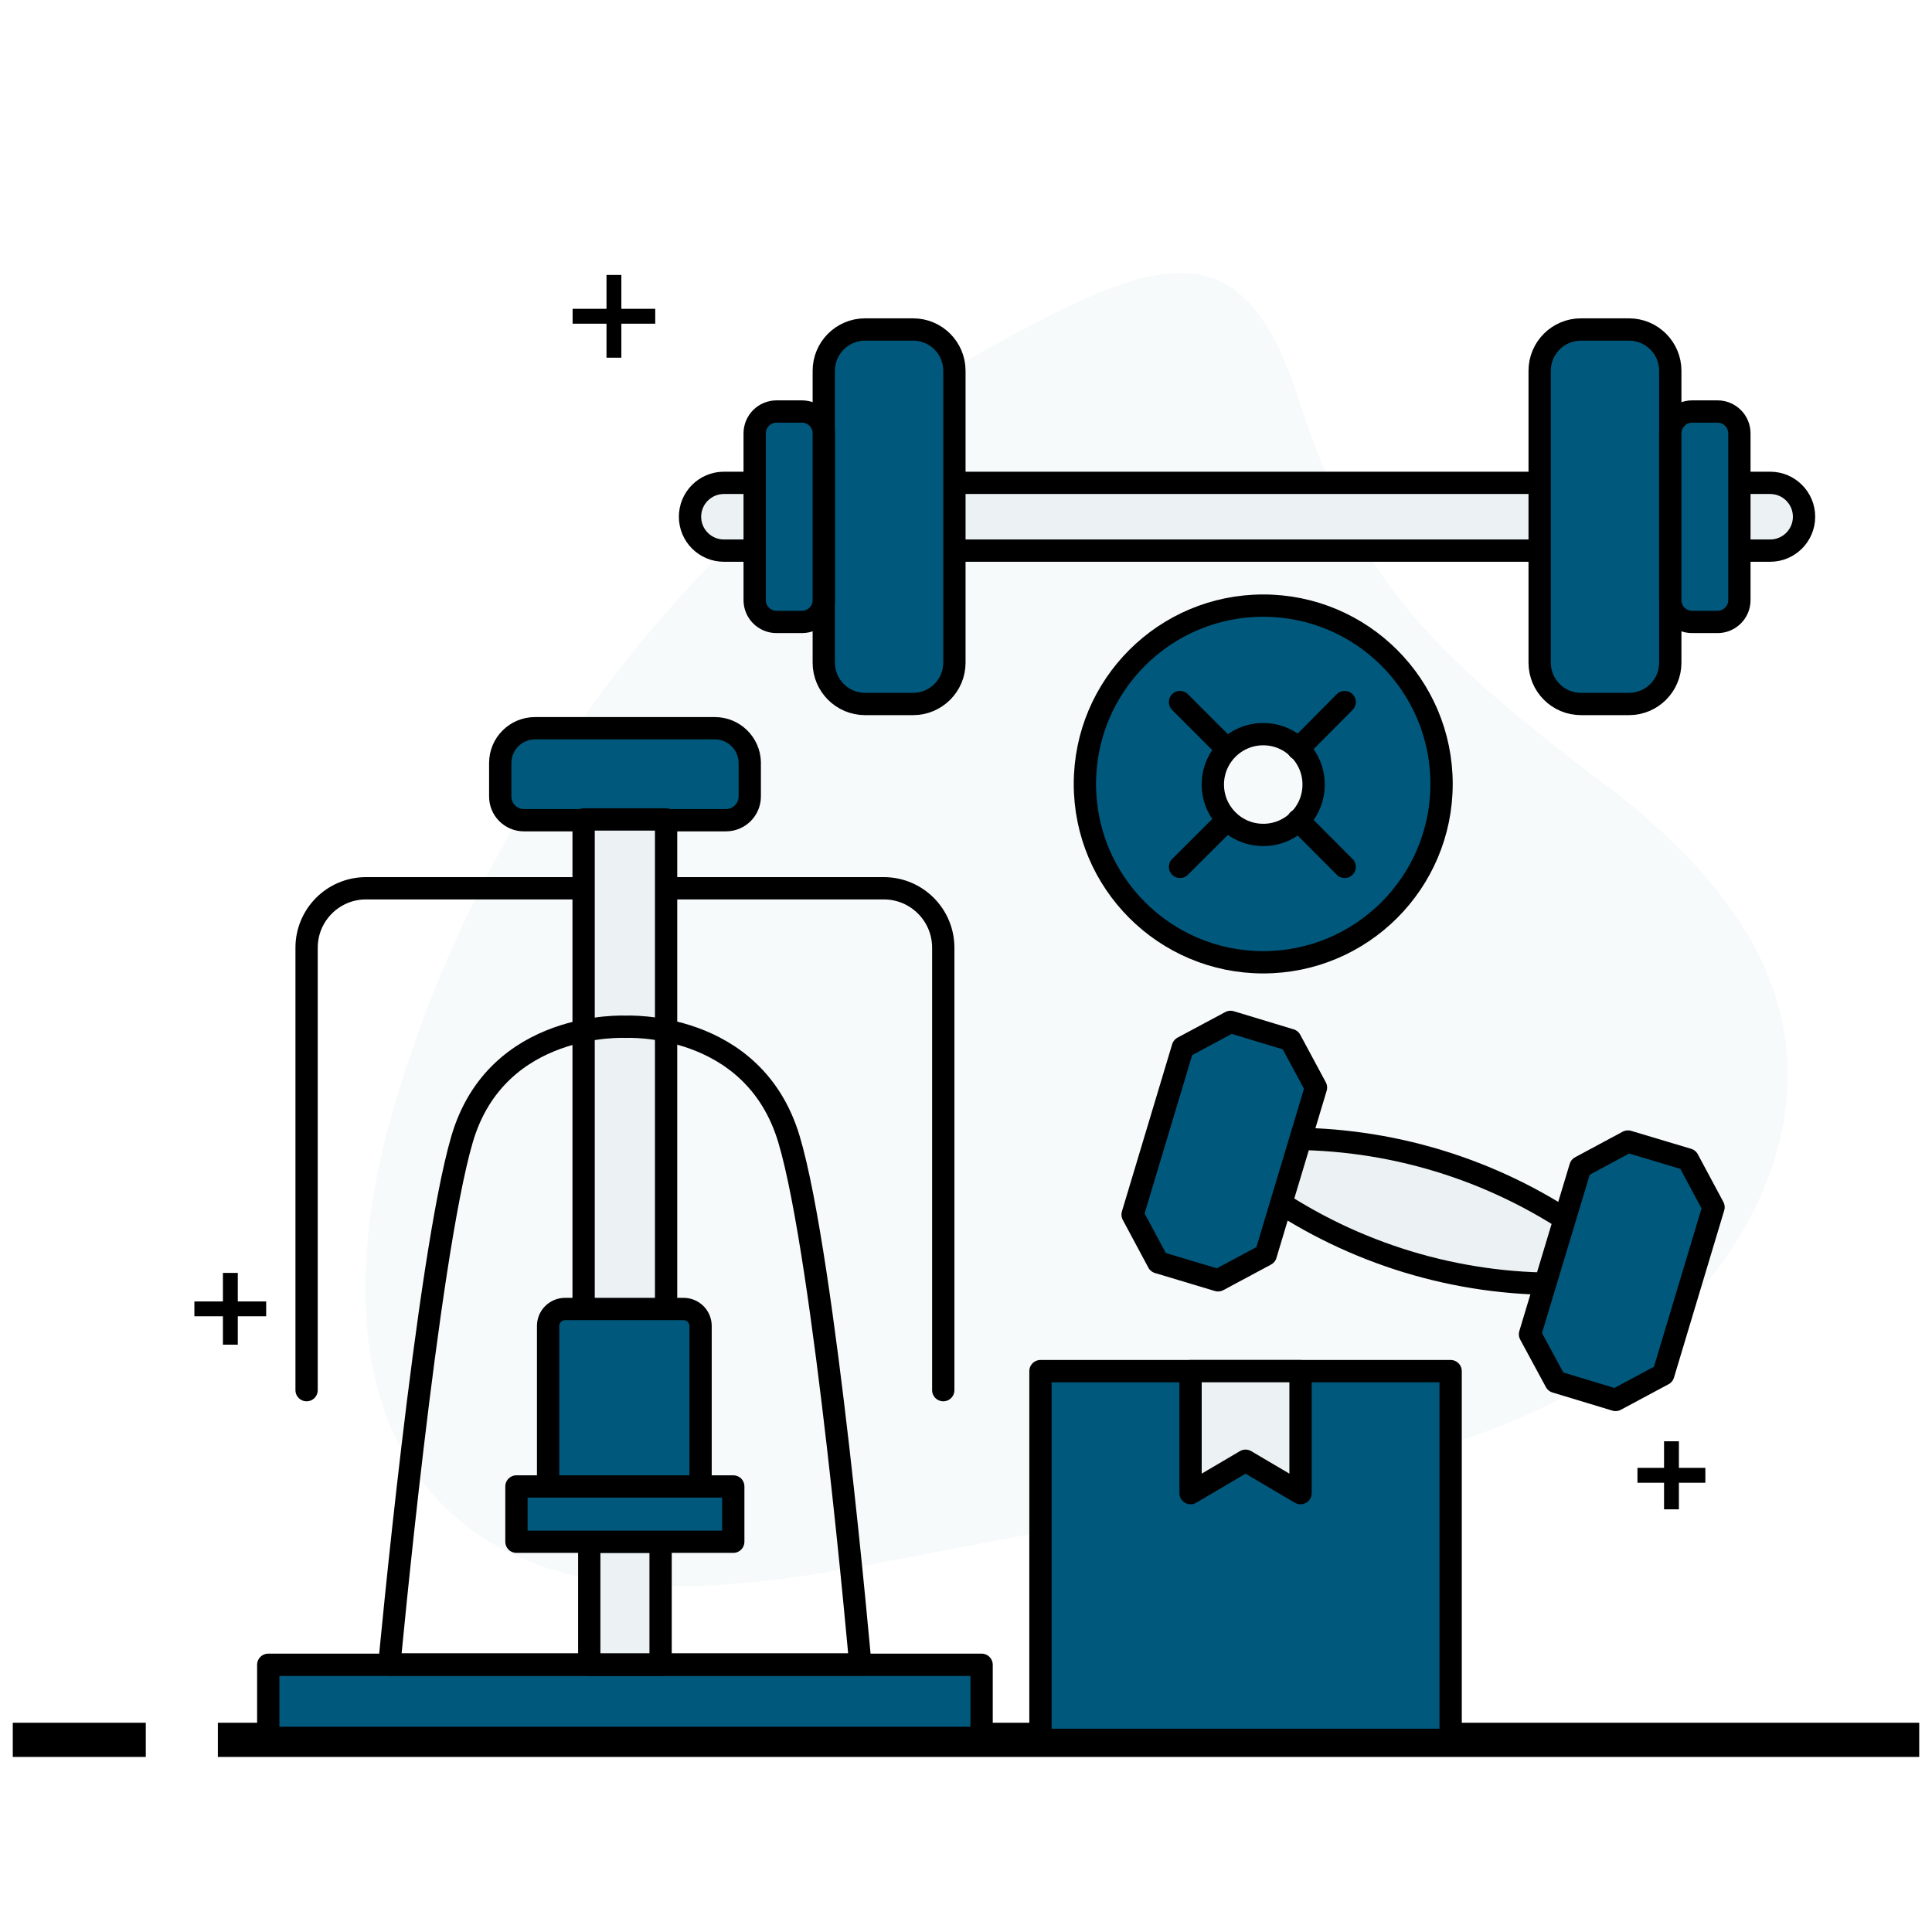
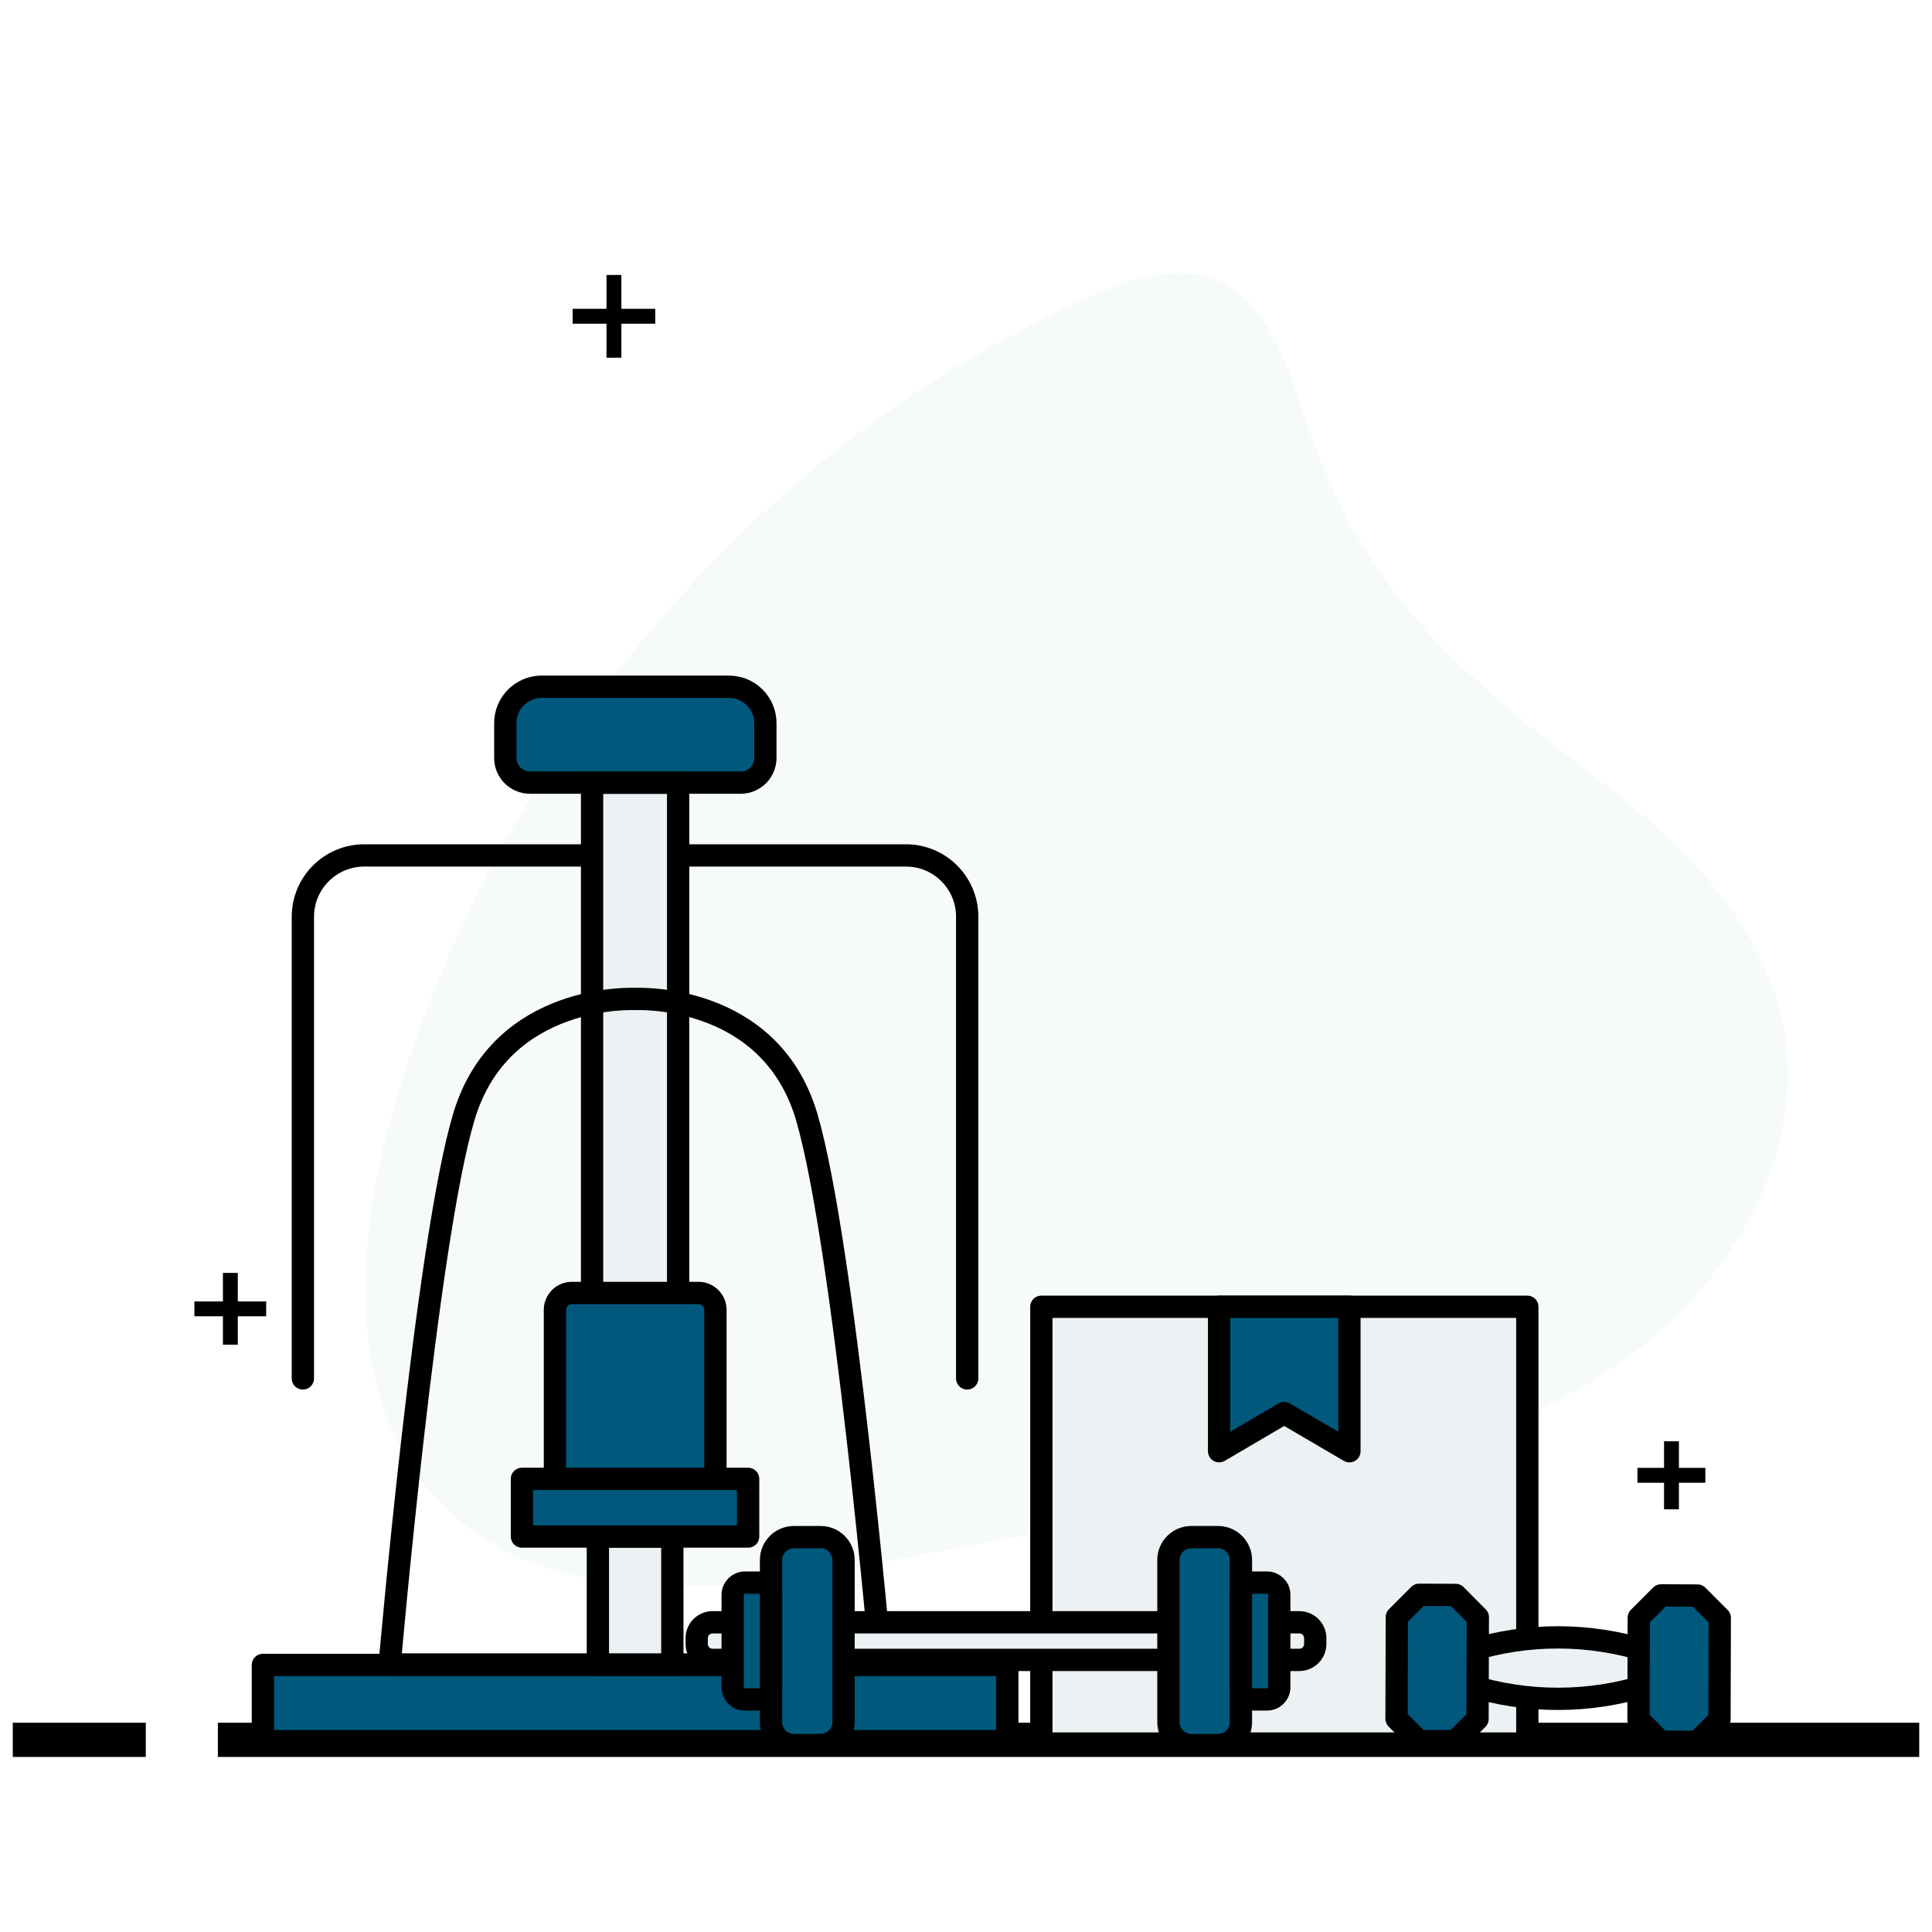
<svg xmlns="http://www.w3.org/2000/svg" viewBox="0 0 130 130">
  <defs>
    <style>.cls-1,.cls-6{fill:#ecf2f4;}.cls-1{opacity:0.4;}.cls-2,.cls-3,.cls-4{fill:none;}.cls-2,.cls-3,.cls-4,.cls-5,.cls-6{stroke:#000;}.cls-2,.cls-4,.cls-5,.cls-6{stroke-linejoin:round;}.cls-3{stroke-miterlimit:10;stroke-width:2.3px;}.cls-4,.cls-5,.cls-6{stroke-linecap:round;stroke-width:1.5px;}.cls-5{fill:#00587c;}</style>
  </defs>
  <g id="Layer_2" data-name="Layer 2">
    <path class="cls-1" d="M108.16,52.89c5.31,4.1,10.35,9.25,11.76,15.81,1.93,9-3.75,18.27-11.43,23.37s-17,6.93-26,8.66l-23.57,4.48c-10.07,1.92-22,3.31-29.19-4-6.61-6.71-5.88-17.67-3.23-26.71C32.71,53.18,47.71,33.69,67.29,23c10.93-6,16.43-7.56,20.07,3.79,4.16,13,9.9,17.75,20.8,26.15" />
    <line class="cls-2" x1="17.91" y1="88.07" x2="13.08" y2="88.07" />
    <line class="cls-2" x1="15.5" y1="85.65" x2="15.5" y2="90.48" />
    <line class="cls-2" x1="112.47" y1="96.98" x2="112.47" y2="101.56" />
    <line class="cls-2" x1="114.75" y1="99.27" x2="110.18" y2="99.27" />
    <line class="cls-2" x1="44.09" y1="21.28" x2="38.53" y2="21.28" />
    <line class="cls-2" x1="41.31" y1="18.5" x2="41.31" y2="24.07" />
    <line class="cls-3" x1="14.66" y1="117.07" x2="129.14" y2="117.07" />
    <line class="cls-3" x1="0.86" y1="117.07" x2="9.81" y2="117.07" />
  </g>
  <g id="Layer_1" data-name="Layer 1">
-     <path class="cls-4" d="M63.47,93.54V63.77a4,4,0,0,0-4-4H24.58a4,4,0,0,0-3.95,4V93.54" />
-     <path class="cls-5" d="M48.1,49H36a2.34,2.34,0,0,0-2.34,2.34v2.25a1.59,1.59,0,0,0,1.59,1.6H48.85a1.6,1.6,0,0,0,1.6-1.6V51.29A2.35,2.35,0,0,0,48.1,49Z" />
-     <rect class="cls-5" x="18.05" y="112.02" width="48" height="4.92" />
-     <rect class="cls-6" x="39.65" y="103.74" width="4.8" height="8.28" />
-     <rect class="cls-6" x="39.27" y="55.14" width="5.55" height="33.84" />
-     <path class="cls-5" d="M38,88.08h8a1.14,1.14,0,0,1,1.14,1.14v11.55a0,0,0,0,1,0,0H36.88a0,0,0,0,1,0,0V89.22A1.14,1.14,0,0,1,38,88.08Z" />
-     <rect class="cls-5" x="34.75" y="100.02" width="14.59" height="3.72" />
-     <path class="cls-4" d="M57.89,112s-2.4-27.31-4.8-35.34-11-7.57-11-7.57-8.65-.46-11,7.57S26.2,112,26.2,112Z" />
-     <path class="cls-6" d="M86.43,76.63a34.19,34.19,0,0,1,19.77,6l-1.13,3.75a34.15,34.15,0,0,1-19.76-6Z" />
-     <polygon class="cls-5" points="108.71 94.2 104.68 92.98 102.95 89.78 106.34 78.53 109.54 76.81 113.58 78.02 115.3 81.23 111.92 92.48 108.71 94.2" />
-     <polygon class="cls-5" points="77.93 84.94 81.96 86.15 85.17 84.43 88.55 73.18 86.83 69.98 82.8 68.76 79.59 70.48 76.21 81.73 77.93 84.94" />
-     <rect class="cls-6" x="46.43" y="32.49" width="74.96" height="4.56" rx="2.28" />
-     <rect class="cls-5" x="55.43" y="22.17" width="8.79" height="25.2" rx="2.78" />
-     <rect class="cls-5" x="50.78" y="27.69" width="4.65" height="14.16" rx="1.47" />
-     <rect class="cls-5" x="103.6" y="22.17" width="8.79" height="25.2" rx="2.78" />
-     <rect class="cls-5" x="112.39" y="27.69" width="4.65" height="14.16" rx="1.47" />
-     <rect class="cls-5" x="70.01" y="92.26" width="27.6" height="24.81" />
-     <polygon class="cls-6" points="87.51 100.47 83.81 98.29 80.11 100.47 80.11 92.26 87.51 92.26 87.51 100.47" />
-     <path class="cls-5" d="M85,40.75a12,12,0,1,0,12,12A12,12,0,0,0,85,40.75Zm0,15.43a3.39,3.39,0,1,1,3.39-3.39A3.38,3.38,0,0,1,85,56.18Z" />
-     <line class="cls-4" x1="90.48" y1="47.24" x2="87.35" y2="50.39" />
-     <line class="cls-4" x1="82.55" y1="55.19" x2="79.4" y2="58.33" />
-     <line class="cls-4" x1="82.55" y1="50.39" x2="79.4" y2="47.24" />
-     <line class="cls-4" x1="90.48" y1="58.33" x2="87.35" y2="55.19" />
+     <path class="cls-4" d="M65.08,92.75V61.68A4.12,4.12,0,0,0,61,57.56H24.5a4.13,4.13,0,0,0-4.12,4.12V92.75" />
+     <path class="cls-5" d="M49.05,46.21H36.41A2.45,2.45,0,0,0,34,48.66V51a1.66,1.66,0,0,0,1.66,1.66h14.2A1.66,1.66,0,0,0,51.5,51V48.66A2.45,2.45,0,0,0,49.05,46.21Z" />
+     <rect class="cls-5" x="17.69" y="112.03" width="50.09" height="5.13" />
+     <rect class="cls-6" x="40.23" y="103.39" width="5.01" height="8.64" />
+     <rect class="cls-6" x="39.84" y="52.67" width="5.79" height="35.31" />
+     <path class="cls-5" d="M38.48,87H47a1.14,1.14,0,0,1,1.14,1.14v12.1a0,0,0,0,1,0,0H37.34a0,0,0,0,1,0,0V88.19A1.14,1.14,0,0,1,38.48,87Z" />
+     <rect class="cls-5" x="35.12" y="99.51" width="15.22" height="3.88" />
+     <path class="cls-4" d="M59.27,112s-2.51-28.5-5-36.88-11.53-7.9-11.53-7.9-9-.48-11.52,7.9-5,36.88-5,36.88Z" />
+     <rect class="cls-6" x="70.07" y="87.93" width="32.7" height="29.39" />
+     <polygon class="cls-5" points="90.8 97.65 86.41 95.08 82.03 97.65 82.03 87.93 90.8 87.93 90.8 97.65" />
+     <path class="cls-6" d="M98.83,111.1a19.92,19.92,0,0,1,12,0v2.29a20,20,0,0,1-12,0Z" />
+     <polygon class="cls-5" points="114.2 117.2 111.74 117.2 110.25 115.69 110.27 108.85 111.77 107.35 114.22 107.36 115.72 108.86 115.7 115.71 114.2 117.2" />
+     <polygon class="cls-5" points="95.47 117.15 97.92 117.16 99.42 115.67 99.44 108.82 97.95 107.32 95.49 107.31 93.99 108.81 93.97 115.65 95.47 117.15" />
+     <rect class="cls-6" x="46.88" y="109.16" width="41.62" height="2.53" rx="1.07" />
+     <rect class="cls-5" x="51.88" y="103.43" width="4.88" height="13.99" rx="1.54" />
+     <rect class="cls-5" x="49.3" y="106.49" width="2.58" height="7.86" rx="0.82" />
+     <rect class="cls-5" x="78.62" y="103.43" width="4.88" height="13.99" rx="1.54" />
+     <rect class="cls-5" x="83.5" y="106.49" width="2.58" height="7.86" rx="0.82" />
  </g>
</svg>
